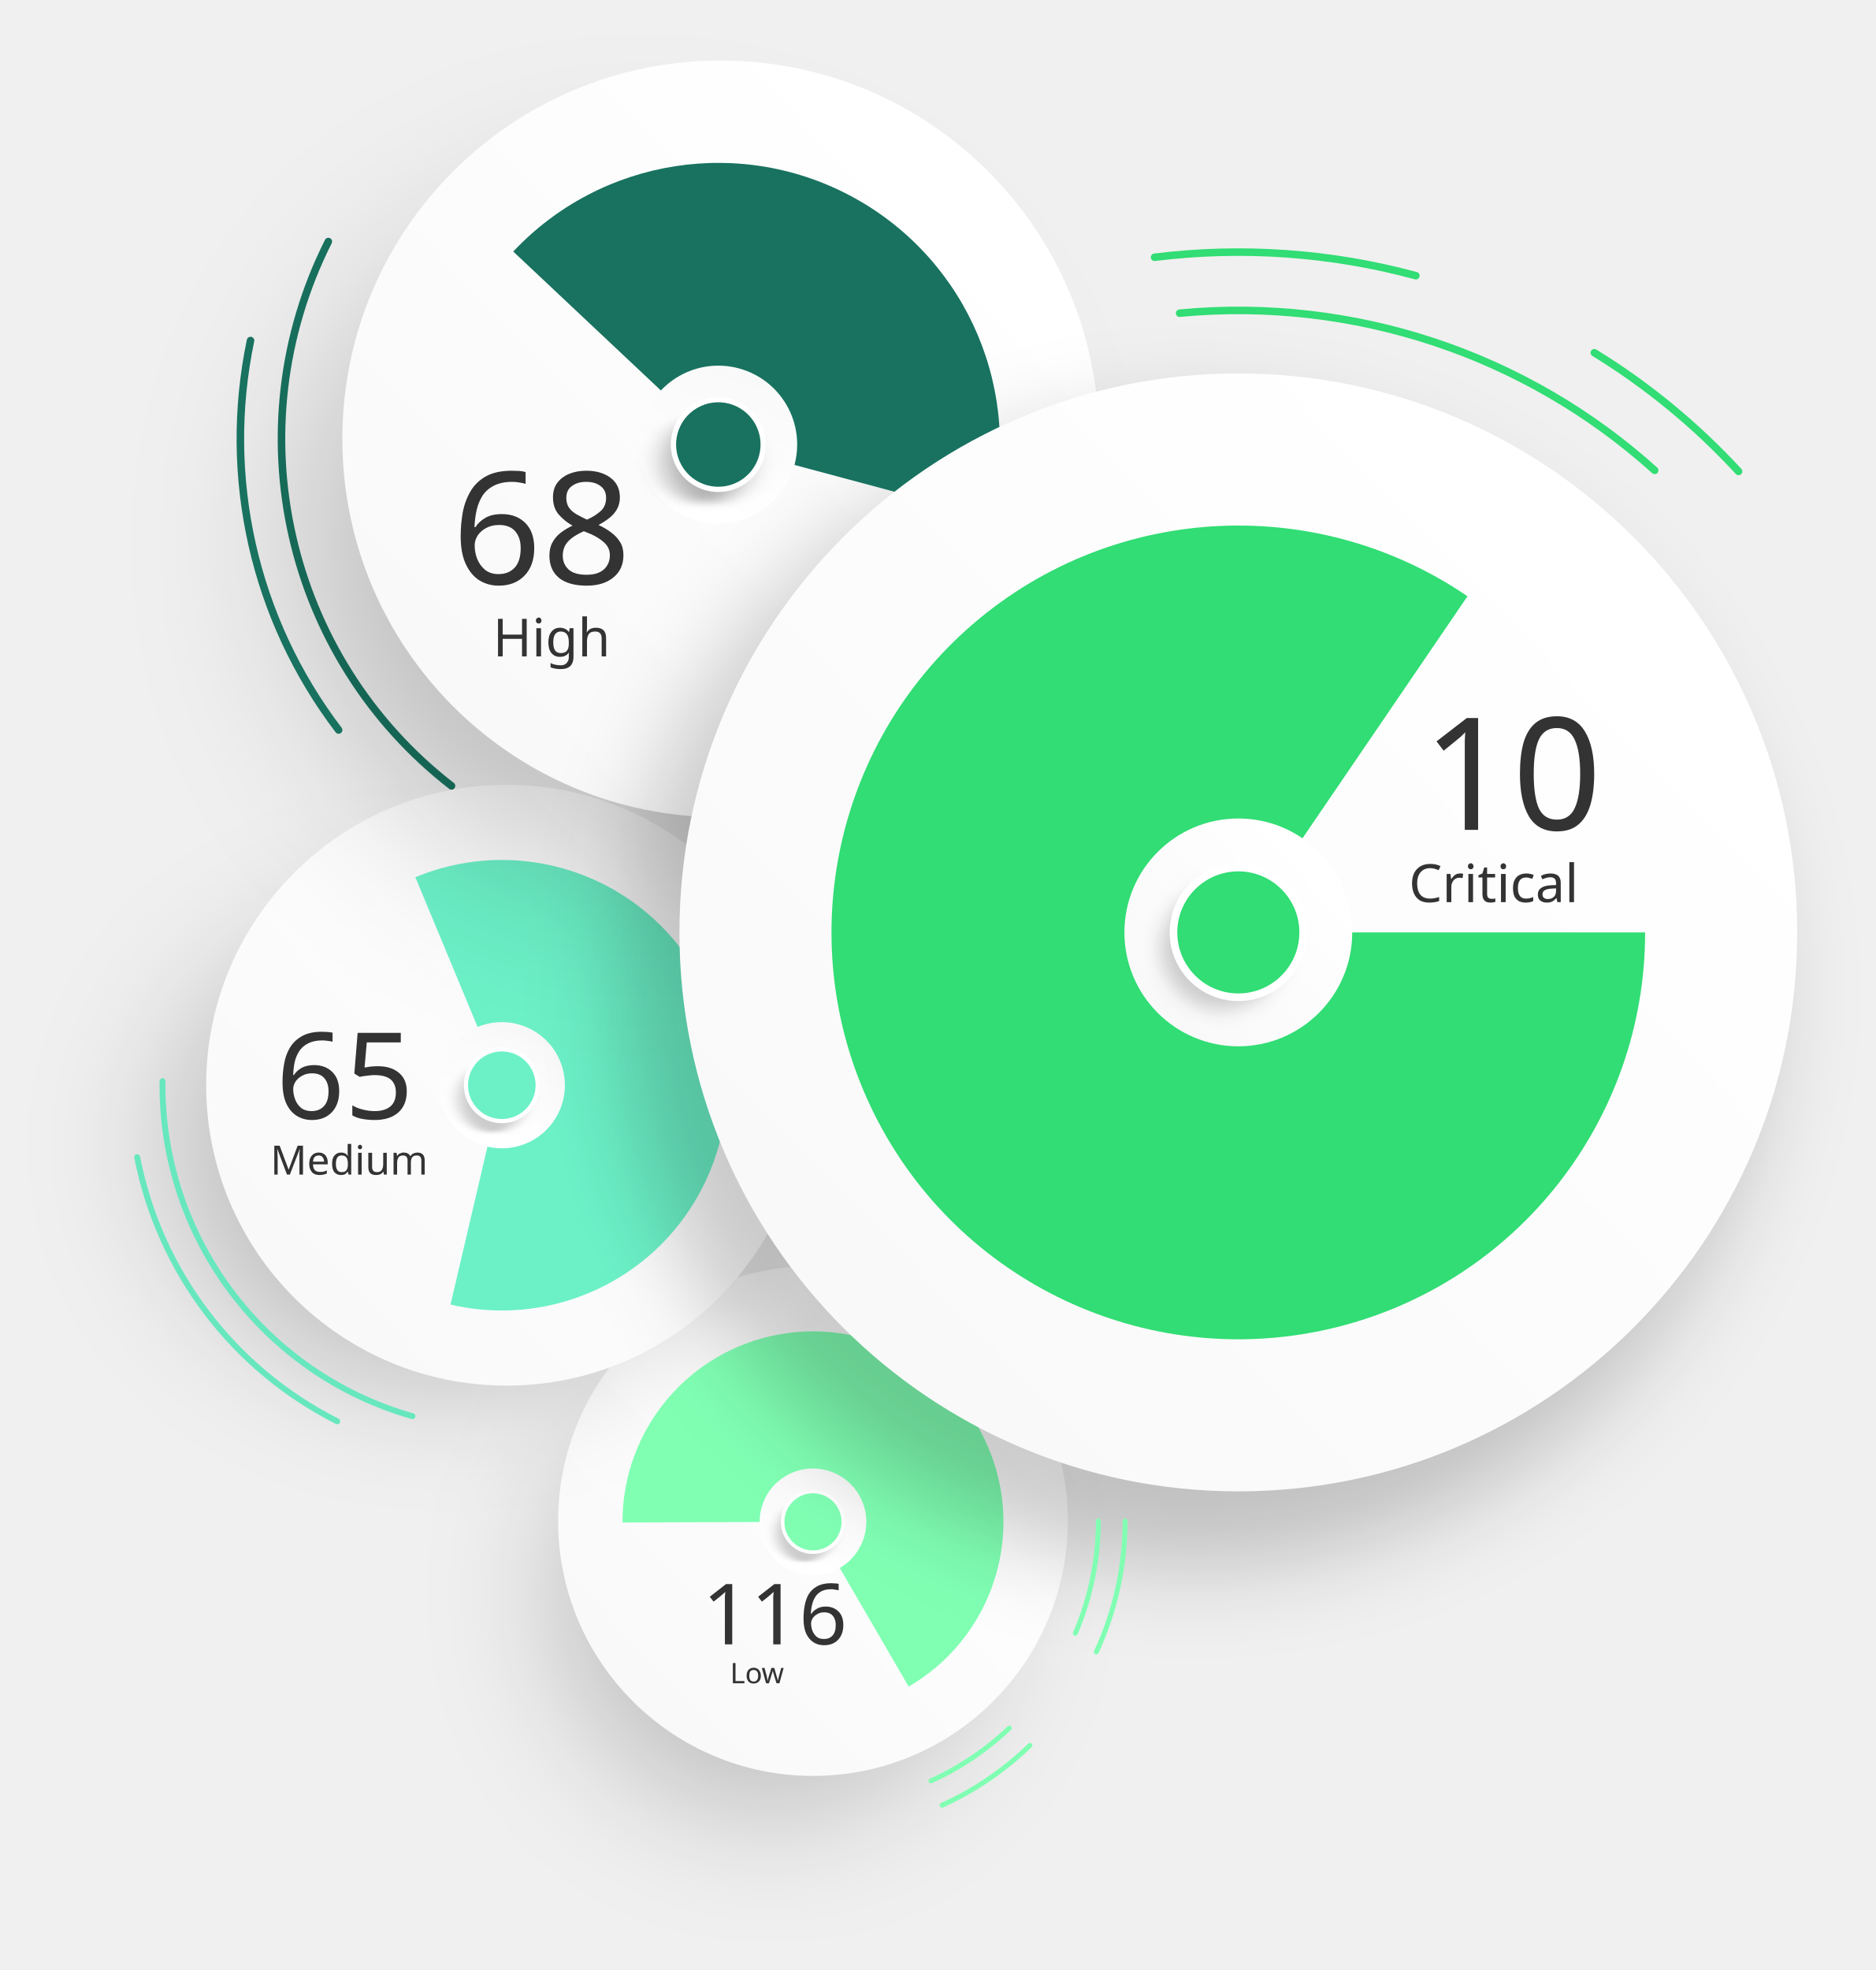
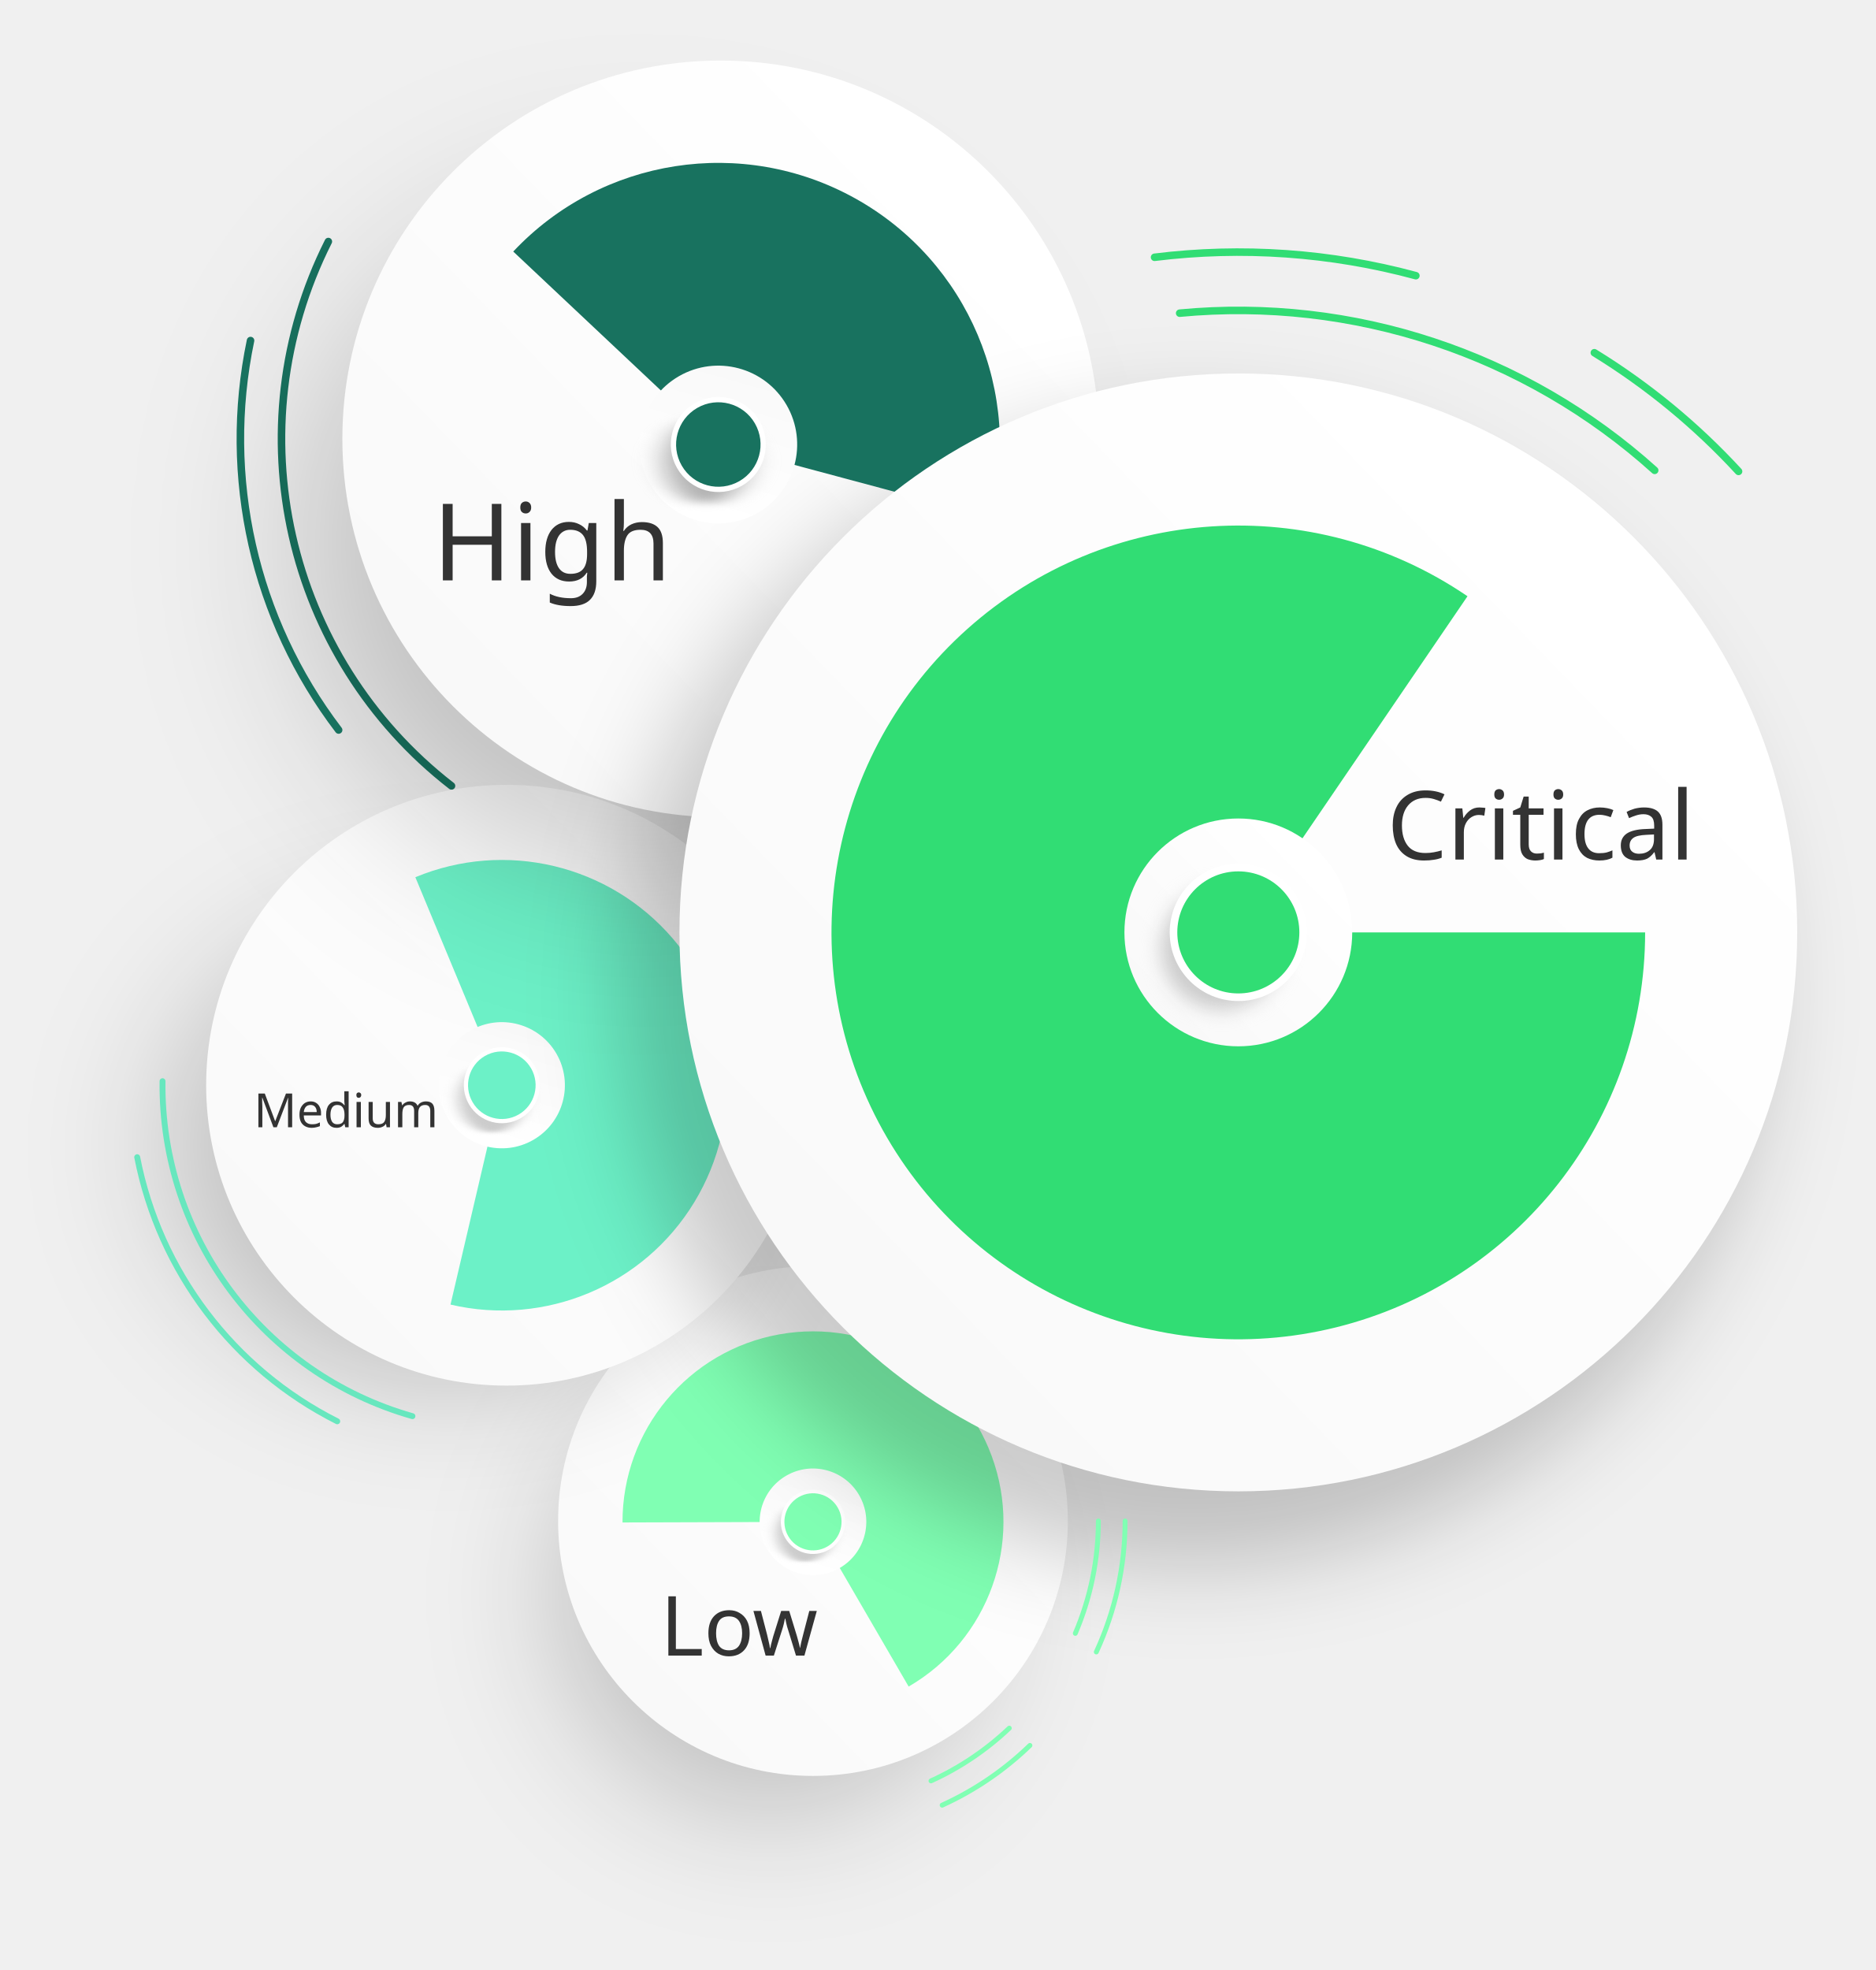
<svg xmlns="http://www.w3.org/2000/svg" xmlns:xlink="http://www.w3.org/1999/xlink" width="156.312mm" height="164.173mm" viewBox="0 0 156.312 164.173" version="1.1" id="svg8">
  <defs id="defs2">
    <linearGradient id="linearGradient4775">
      <stop id="stop4771" offset="0" style="stop-color:#f9f9f9;stop-opacity:1" />
      <stop id="stop4773" offset="1" style="stop-color:#ffffff;stop-opacity:1" />
    </linearGradient>
    <linearGradient id="linearGradient4747">
      <stop style="stop-color:#f9f9f9;stop-opacity:1" offset="0" id="stop4743" />
      <stop style="stop-color:#ffffff;stop-opacity:1" offset="1" id="stop4745" />
    </linearGradient>
    <filter style="color-interpolation-filters:sRGB" id="filter4621" x="-0.18" width="1.36" y="-0.18" height="1.36">
      <feGaussianBlur stdDeviation="0.601" id="feGaussianBlur4623" />
    </filter>
    <pattern y="0" x="0" height="6" width="6" patternUnits="userSpaceOnUse" id="EMFhbasepattern" />
-     <linearGradient xlink:href="#linearGradient4747" id="linearGradient4749" x1="26.727" y1="117.929" x2="78.31" y2="67.95" gradientUnits="userSpaceOnUse" gradientTransform="matrix(1.027972,0,0,1.027972,-232.476,-6.564724)" />
+     <linearGradient xlink:href="#linearGradient4747" id="linearGradient4749" x1="26.727" y1="117.929" x2="78.31" y2="67.95" gradientUnits="userSpaceOnUse" gradientTransform="matrix(1.218781,0,0,1.218781,69.68825,35.97832)" />
    <linearGradient xlink:href="#linearGradient4747" id="linearGradient4755" gradientUnits="userSpaceOnUse" x1="26.727" y1="117.929" x2="78.31" y2="67.95" gradientTransform="matrix(0.2095105,0,0,0.2095105,43.31113,73.36223)" />
-     <linearGradient xlink:href="#linearGradient4775" id="linearGradient4767" gradientUnits="userSpaceOnUse" x1="26.727" y1="117.929" x2="78.31" y2="67.95" gradientTransform="matrix(0.6958042,0,0,0.6958042,-250.6684,-10.42722)" />
+     <linearGradient xlink:href="#linearGradient4775" id="linearGradient4767" gradientUnits="userSpaceOnUse" x1="26.727" y1="117.929" x2="78.31" y2="67.95" gradientTransform="matrix(0.8249571,0,0,0.8249571,48.11906,31.39888)" />
    <linearGradient xlink:href="#linearGradient4747" id="linearGradient4769" gradientUnits="userSpaceOnUse" gradientTransform="matrix(0.1450192,0,0,0.1450192,27.02802,-60.61308)" x1="26.727" y1="117.929" x2="78.31" y2="67.95" />
-     <linearGradient xlink:href="#linearGradient4775" id="linearGradient4791" gradientUnits="userSpaceOnUse" gradientTransform="matrix(0.5524476,0,0,0.5524476,-257.8678,48.30903)" x1="26.727" y1="117.929" x2="78.31" y2="67.95" />
+     <linearGradient xlink:href="#linearGradient4775" id="linearGradient4791" gradientUnits="userSpaceOnUse" gradientTransform="matrix(0.654991,0,0,0.654991,39.58339,101.0375)" x1="26.727" y1="117.929" x2="78.31" y2="67.95" />
    <linearGradient xlink:href="#linearGradient4747" id="linearGradient4793" gradientUnits="userSpaceOnUse" gradientTransform="matrix(0.1160037,0,0,0.1160037,78.73145,-78.37098)" x1="26.727" y1="117.929" x2="78.31" y2="67.95" />
-     <linearGradient xlink:href="#linearGradient4775" id="linearGradient4805" gradientUnits="userSpaceOnUse" gradientTransform="matrix(0.4687935,0,0,0.4687935,-231.7397,86.70429)" x1="26.727" y1="117.929" x2="78.31" y2="67.95" />
+     <linearGradient xlink:href="#linearGradient4775" id="linearGradient4805" gradientUnits="userSpaceOnUse" gradientTransform="matrix(0.5558093,0,0,0.5558093,70.56127,146.5596)" x1="26.727" y1="117.929" x2="78.31" y2="67.95" />
    <linearGradient xlink:href="#linearGradient4747" id="linearGradient4807" gradientUnits="userSpaceOnUse" gradientTransform="matrix(0.09809227,0,0,0.09809227,72.43948,-120.71)" x1="26.727" y1="117.929" x2="78.31" y2="67.95" />
    <filter style="color-interpolation-filters:sRGB" id="filter4857" x="-0.288" width="1.576" y="-0.288" height="1.576">
      <feGaussianBlur stdDeviation="0.962" id="feGaussianBlur4859" />
    </filter>
    <filter style="color-interpolation-filters:sRGB" id="filter4951" x="-0.096" width="1.192" y="-0.096" height="1.192">
      <feGaussianBlur stdDeviation="3.058" id="feGaussianBlur4953" />
    </filter>
    <filter style="color-interpolation-filters:sRGB" id="filter5129" x="-0.3" width="1.6" y="-0.3" height="1.6">
      <feGaussianBlur stdDeviation="5.98" id="feGaussianBlur5131" />
    </filter>
    <filter style="color-interpolation-filters:sRGB" id="filter5135" x="-0.3" width="1.6" y="-0.3" height="1.6">
      <feGaussianBlur stdDeviation="5.279" id="feGaussianBlur5137" />
    </filter>
    <filter style="color-interpolation-filters:sRGB" id="filter5363" x="-0.365" width="1.729" y="-0.356" height="1.711">
      <feGaussianBlur stdDeviation="4.581" id="feGaussianBlur5365" />
    </filter>
  </defs>
  <g id="layer1" transform="translate(-33.25522,-71.38536)">
-     <g id="g5480" transform="matrix(1.185617,0,0,1.185617,345.3157,43.76156)">
-       <path d="m -231.465,78.54 a 30.87,30.87 0 0 1 -8.658,-38.264" id="circle5367" style="opacity:1;vector-effect:none;fill:none;fill-opacity:1;stroke:#18725f;stroke-width:0.529;stroke-linecap:round;stroke-linejoin:round;stroke-miterlimit:4;stroke-dasharray:none;stroke-dashoffset:0;stroke-opacity:1;paint-order:markers stroke fill" />
-       <ellipse ry="15.46" rx="15.082" cy="135.314" cx="-209.04" id="circle5139" style="opacity:0.2;vector-effect:none;fill:#000000;fill-opacity:1;stroke:none;stroke-width:0.042;stroke-linecap:round;stroke-linejoin:round;stroke-miterlimit:4;stroke-dasharray:0.042, 0.042;stroke-dashoffset:0;stroke-opacity:1;paint-order:markers stroke fill;filter:url(#filter5363)" />
-       <circle style="opacity:1;vector-effect:none;fill:url(#linearGradient4805);fill-opacity:1;stroke:none;stroke-width:0.05;stroke-linecap:round;stroke-linejoin:round;stroke-miterlimit:4;stroke-dasharray:0.05, 0.05;stroke-dashoffset:0;stroke-opacity:1;paint-order:markers stroke fill" id="circle4795" cx="-206.054" cy="130.211" r="17.917" />
-       <circle transform="matrix(0.931345,0,0,0.8091406,-19.76848,23.282)" style="opacity:0.2;vector-effect:none;fill:#000000;fill-opacity:1;stroke:none;stroke-width:0.059;stroke-linecap:round;stroke-linejoin:round;stroke-miterlimit:4;stroke-dasharray:0.059, 0.059;stroke-dashoffset:0;stroke-opacity:1;paint-order:markers stroke fill;filter:url(#filter5135)" id="circle5133" cx="-227.599" cy="99.58" r="21.114" />
-       <circle r="21.114" cy="99.58" cx="-227.599" id="circle4781" style="opacity:1;vector-effect:none;fill:url(#linearGradient4791);fill-opacity:1;stroke:none;stroke-width:0.059;stroke-linecap:round;stroke-linejoin:round;stroke-miterlimit:4;stroke-dasharray:0.059, 0.059;stroke-dashoffset:0;stroke-opacity:1;paint-order:markers stroke fill" />
-       <g transform="translate(-188.0431,-1.511905)" id="g4877">
-         <path transform="rotate(150)" id="path4783" style="opacity:1;vector-effect:none;fill:#6cf1c7;fill-opacity:1;stroke:none;stroke-width:0.044;stroke-linecap:round;stroke-linejoin:round;stroke-miterlimit:4;stroke-dasharray:0.044, 0.044;stroke-dashoffset:0;stroke-opacity:1;paint-order:markers stroke fill" d="m 83.041,-51.904 a 15.834,15.834 0 0 1 -13.515,-12.772 15.834,15.834 0 0 1 7.946,-16.812 15.834,15.834 0 0 1 18.448,2.334 l -10.833,11.549 z" />
-         <circle transform="rotate(150)" r="4.434" cy="-67.605" cx="85.087" id="circle4785" style="opacity:1;vector-effect:none;fill:url(#linearGradient4793);fill-opacity:1;stroke:none;stroke-width:0.012;stroke-linecap:round;stroke-linejoin:round;stroke-miterlimit:4;stroke-dasharray:0.012, 0.012;stroke-dashoffset:0;stroke-opacity:1;paint-order:markers stroke fill" />
-         <circle transform="matrix(-0.5130746,0.2962238,-0.2962238,-0.5130746,-15.90236,129.5263)" r="4.009" cy="60.99" cx="12.84" id="circle4787" style="opacity:1;vector-effect:none;fill:#cccccc;fill-opacity:1;stroke:none;stroke-width:0.688;stroke-linecap:round;stroke-linejoin:round;stroke-miterlimit:4;stroke-dasharray:0.688, 0.688;stroke-dashoffset:0;stroke-opacity:1;paint-order:markers stroke fill;filter:url(#filter4621)" />
-         <circle transform="rotate(150)" style="opacity:1;vector-effect:none;fill:#6cf1c7;fill-opacity:1;stroke:#ffffff;stroke-width:0.592;stroke-linecap:round;stroke-linejoin:round;stroke-miterlimit:4;stroke-dasharray:none;stroke-dashoffset:0;stroke-opacity:1;paint-order:markers stroke fill" id="circle4789" cx="85.087" cy="-67.605" r="2.375" />
-       </g>
-       <g transform="translate(-194.4688,-5.291667)" id="g4871">
-         <path d="m 89.431,-104.949 a 13.389,13.389 0 0 1 -16.158,5.938 13.389,13.389 0 0 1 -8.651,-14.883 13.389,13.389 0 0 1 13.156,-11.103 l 0.037,13.389 z" style="opacity:1;vector-effect:none;fill:#80ffb3;fill-opacity:1;stroke:none;stroke-width:0.037;stroke-linecap:round;stroke-linejoin:round;stroke-miterlimit:4;stroke-dasharray:0.037, 0.037;stroke-dashoffset:0;stroke-opacity:1;paint-order:markers stroke fill" id="path4797" transform="rotate(150)" />
-         <circle style="opacity:1;vector-effect:none;fill:url(#linearGradient4807);fill-opacity:1;stroke:none;stroke-width:0.01;stroke-linecap:round;stroke-linejoin:round;stroke-miterlimit:4;stroke-dasharray:0.01, 0.01;stroke-dashoffset:0;stroke-opacity:1;paint-order:markers stroke fill" id="circle4799" cx="77.814" cy="-111.606" r="3.749" transform="rotate(150)" />
-         <circle style="opacity:1;vector-effect:none;fill:#cccccc;fill-opacity:1;stroke:none;stroke-width:0.688;stroke-linecap:round;stroke-linejoin:round;stroke-miterlimit:4;stroke-dasharray:0.688, 0.688;stroke-dashoffset:0;stroke-opacity:1;paint-order:markers stroke fill;filter:url(#filter4621)" id="circle4801" cx="12.84" cy="60.99" r="4.009" transform="matrix(-0.4338538,0.2504856,-0.2504856,-0.4338538,8.694155,159.6054)" />
-         <circle r="2.008" cy="-111.606" cx="77.814" id="circle4803" style="opacity:1;vector-effect:none;fill:#80ffb3;fill-opacity:1;stroke:#ffffff;stroke-width:0.501;stroke-linecap:round;stroke-linejoin:round;stroke-miterlimit:4;stroke-dasharray:none;stroke-dashoffset:0;stroke-opacity:1;paint-order:markers stroke fill" transform="rotate(150)" />
-       </g>
-       <circle r="23.921" cy="61.572" cx="-218.104" id="circle4957" style="opacity:0.2;vector-effect:none;fill:#000000;fill-opacity:1;stroke:none;stroke-width:0.066;stroke-linecap:round;stroke-linejoin:round;stroke-miterlimit:4;stroke-dasharray:0.066, 0.066;stroke-dashoffset:0;stroke-opacity:1;paint-order:markers stroke fill;filter:url(#filter5129)" />
-       <circle style="opacity:1;vector-effect:none;fill:url(#linearGradient4767);fill-opacity:1;stroke:none;stroke-width:0.074;stroke-linecap:round;stroke-linejoin:round;stroke-miterlimit:4;stroke-dasharray:0.074, 0.074;stroke-dashoffset:0;stroke-opacity:1;paint-order:markers stroke fill" id="circle4757" cx="-212.545" cy="54.148" r="26.593" />
-       <circle transform="matrix(1.0528,0,0,1.0528,7.797127,-2.128557)" style="opacity:0.2;vector-effect:none;fill:#000000;fill-opacity:1;stroke:none;stroke-width:0.106;stroke-linecap:round;stroke-linejoin:round;stroke-miterlimit:4;stroke-dasharray:0.106, 0.106;stroke-dashoffset:0;stroke-opacity:1;paint-order:markers stroke fill;filter:url(#filter4951)" id="circle4885" cx="-177.741" cy="90.425" r="38.22" />
-       <g transform="translate(-205.997,-3.779762)" id="g4865">
-         <path d="M 40.677,-28.199 A 19.795,19.795 0 0 1 17.983,-36.997 19.795,19.795 0 0 1 20.977,-61.152 l 13.997,13.997 z" style="opacity:1;vector-effect:none;fill:#18725f;fill-opacity:1;stroke:none;stroke-width:0.055;stroke-linecap:round;stroke-linejoin:round;stroke-miterlimit:4;stroke-dasharray:0.055, 0.055;stroke-dashoffset:0;stroke-opacity:1;paint-order:markers stroke fill" id="path4759" transform="rotate(150)" />
-         <circle style="opacity:1;vector-effect:none;fill:url(#linearGradient4769);fill-opacity:1;stroke:none;stroke-width:0.015;stroke-linecap:round;stroke-linejoin:round;stroke-miterlimit:4;stroke-dasharray:0.015, 0.015;stroke-dashoffset:0;stroke-opacity:1;paint-order:markers stroke fill" id="circle4761" cx="34.974" cy="-47.154" r="5.543" transform="rotate(150)" />
-         <circle style="opacity:1;vector-effect:none;fill:#b3b3b3;fill-opacity:1;stroke:none;stroke-width:0.688;stroke-linecap:round;stroke-linejoin:round;stroke-miterlimit:4;stroke-dasharray:0.688, 0.688;stroke-dashoffset:0;stroke-opacity:1;paint-order:markers stroke fill;filter:url(#filter4857)" id="circle4763" cx="12.84" cy="60.99" r="4.009" transform="matrix(-0.6414078,0.370317,-0.370317,-0.6414078,23.27071,93.87093)" />
-         <circle r="2.969" cy="-47.154" cx="34.974" id="circle4765" style="opacity:1;vector-effect:none;fill:#18725f;fill-opacity:1;stroke:#ffffff;stroke-width:0.741;stroke-linecap:round;stroke-linejoin:round;stroke-miterlimit:4;stroke-dasharray:none;stroke-dashoffset:0;stroke-opacity:1;paint-order:markers stroke fill" transform="rotate(150)" />
-       </g>
-       <circle r="39.289" cy="88.837" cx="-176.153" id="path4529" style="opacity:1;vector-effect:none;fill:url(#linearGradient4749);fill-opacity:1;stroke:none;stroke-width:0.109;stroke-linecap:round;stroke-linejoin:round;stroke-miterlimit:4;stroke-dasharray:0.109, 0.109;stroke-dashoffset:0;stroke-opacity:1;paint-order:markers stroke fill" />
-       <g transform="translate(-230.9435,-3.96875)" id="g4883">
-         <path id="circle4533" style="opacity:1;vector-effect:none;fill:#31dd74;fill-opacity:1;stroke:none;stroke-width:0.079;stroke-linecap:round;stroke-linejoin:round;stroke-miterlimit:4;stroke-dasharray:0.079, 0.079;stroke-dashoffset:0;stroke-opacity:1;paint-order:markers stroke fill" d="M 83.388,92.806 A 28.598,28.598 0 0 1 61.674,120.563 28.598,28.598 0 0 1 29.506,106.169 28.598,28.598 0 0 1 35.735,71.482 28.598,28.598 0 0 1 70.9,69.178 L 54.79,92.806 Z" />
-         <circle r="8.007" cy="92.806" cx="54.79" id="circle4753" style="opacity:1;vector-effect:none;fill:url(#linearGradient4755);fill-opacity:1;stroke:none;stroke-width:0.022;stroke-linecap:round;stroke-linejoin:round;stroke-miterlimit:4;stroke-dasharray:0.022, 0.022;stroke-dashoffset:0;stroke-opacity:1;paint-order:markers stroke fill" />
-         <circle r="4.009" cy="93.864" cx="53.732" id="circle4539" style="opacity:1;vector-effect:none;fill:#cccccc;fill-opacity:1;stroke:none;stroke-width:0.688;stroke-linecap:round;stroke-linejoin:round;stroke-miterlimit:4;stroke-dasharray:0.688, 0.688;stroke-dashoffset:0;stroke-opacity:1;paint-order:markers stroke fill;filter:url(#filter4621)" transform="matrix(1.07,0,0,1.07,-3.835318,-6.496425)" />
-         <circle style="opacity:1;vector-effect:none;fill:#31dd74;fill-opacity:1;stroke:#ffffff;stroke-width:1.07;stroke-linecap:round;stroke-linejoin:round;stroke-miterlimit:4;stroke-dasharray:none;stroke-dashoffset:0;stroke-opacity:1;paint-order:markers stroke fill" id="circle4537" cx="54.79" cy="92.806" r="4.29" />
-       </g>
-       <path d="m -239.4,74.611 a 33.763,33.763 0 0 1 -6.193,-27.375" style="opacity:1;vector-effect:none;fill:none;fill-opacity:1;stroke:#18725f;stroke-width:0.529;stroke-linecap:round;stroke-linejoin:round;stroke-miterlimit:4;stroke-dasharray:none;stroke-dashoffset:0;stroke-opacity:1;paint-order:markers stroke fill" id="path5371" />
-       <path d="m -180.277,45.312 a 43.72,43.72 0 0 1 33.393,11.048" style="opacity:1;vector-effect:none;fill:none;fill-opacity:1;stroke:#31dd74;stroke-width:0.529;stroke-linecap:round;stroke-linejoin:round;stroke-miterlimit:4;stroke-dasharray:none;stroke-dashoffset:0;stroke-opacity:1;paint-order:markers stroke fill" id="path5373" />
-       <path d="m -151.126,48.092 a 47.818,47.818 0 0 1 10.139,8.343" id="path5375" style="opacity:1;vector-effect:none;fill:none;fill-opacity:1;stroke:#31dd74;stroke-width:0.529;stroke-linecap:round;stroke-linejoin:round;stroke-miterlimit:4;stroke-dasharray:none;stroke-dashoffset:0;stroke-opacity:1;paint-order:markers stroke fill" />
-       <path style="opacity:1;vector-effect:none;fill:none;fill-opacity:1;stroke:#31dd74;stroke-width:0.529;stroke-linecap:round;stroke-linejoin:round;stroke-miterlimit:4;stroke-dasharray:none;stroke-dashoffset:0;stroke-opacity:1;paint-order:markers stroke fill" id="path5377" d="m -182.042,41.383 a 47.818,47.818 0 0 1 18.37,1.294" />
-       <path d="M -234.211,122.841 A 24.183,24.183 0 0 1 -251.78,99.295" style="opacity:1;vector-effect:none;fill:none;fill-opacity:1;stroke:#67e7be;stroke-width:0.415;stroke-linecap:round;stroke-linejoin:round;stroke-miterlimit:4;stroke-dasharray:none;stroke-dashoffset:0;stroke-opacity:1;paint-order:markers stroke fill" id="path5379" />
-       <path d="m -239.497,123.202 a 26.45,26.45 0 0 1 -14.064,-18.565" id="path5381" style="opacity:1;vector-effect:none;fill:none;fill-opacity:1;stroke:#67e7be;stroke-width:0.415;stroke-linecap:round;stroke-linejoin:round;stroke-miterlimit:4;stroke-dasharray:none;stroke-dashoffset:0;stroke-opacity:1;paint-order:markers stroke fill" />
-       <path d="m -185.993,130.211 a 20.061,20.061 0 0 1 -1.619,7.896" id="path5383" style="opacity:1;vector-effect:none;fill:none;fill-opacity:1;stroke:#80ffb3;stroke-width:0.344;stroke-linecap:round;stroke-linejoin:round;stroke-miterlimit:4;stroke-dasharray:none;stroke-dashoffset:0;stroke-opacity:1;paint-order:markers stroke fill" />
-       <path d="m -184.113,130.211 a 21.941,21.941 0 0 1 -2.024,9.204" style="opacity:1;vector-effect:none;fill:none;fill-opacity:1;stroke:#80ffb3;stroke-width:0.344;stroke-linecap:round;stroke-linejoin:round;stroke-miterlimit:4;stroke-dasharray:none;stroke-dashoffset:0;stroke-opacity:1;paint-order:markers stroke fill" id="path5385" />
-       <path style="opacity:1;vector-effect:none;fill:none;fill-opacity:1;stroke:#80ffb3;stroke-width:0.344;stroke-linecap:round;stroke-linejoin:round;stroke-miterlimit:4;stroke-dasharray:none;stroke-dashoffset:0;stroke-opacity:1;paint-order:markers stroke fill" id="path5387" d="m -192.253,144.77 a 20.061,20.061 0 0 1 -5.505,3.706" />
-       <path id="path5389" style="opacity:1;vector-effect:none;fill:none;fill-opacity:1;stroke:#80ffb3;stroke-width:0.344;stroke-linecap:round;stroke-linejoin:round;stroke-miterlimit:4;stroke-dasharray:none;stroke-dashoffset:0;stroke-opacity:1;paint-order:markers stroke fill" d="m -190.803,145.985 a 21.941,21.941 0 0 1 -6.17,4.2" />
-       <text id="text5395" y="81.629" x="-163.204" style="font-style:normal;font-variant:normal;font-weight:500;font-stretch:normal;font-size:11.014px;line-height:8.604px;font-family:Poppins;-inkscape-font-specification:'Poppins, Medium';font-variant-ligatures:normal;font-variant-caps:normal;font-variant-numeric:normal;font-feature-settings:normal;text-align:start;letter-spacing:0px;word-spacing:0px;writing-mode:lr-tb;text-anchor:start;fill:#333333;fill-opacity:1;stroke:none;stroke-width:0.344" xml:space="preserve">
-         <tspan style="font-style:normal;font-variant:normal;font-weight:500;font-stretch:normal;font-size:11.014px;font-family:Poppins;-inkscape-font-specification:'Poppins, Medium';font-variant-ligatures:normal;font-variant-caps:normal;font-variant-numeric:normal;font-feature-settings:normal;text-align:start;writing-mode:lr-tb;text-anchor:start;fill:#333333;stroke-width:0.344" y="81.629" x="-163.204" id="tspan5393">10</tspan>
-       </text>
-       <text xml:space="preserve" style="font-style:normal;font-variant:normal;font-weight:500;font-stretch:normal;font-size:3.7px;line-height:2.891px;font-family:Poppins;-inkscape-font-specification:'Poppins, Medium';font-variant-ligatures:normal;font-variant-caps:normal;font-variant-numeric:normal;font-feature-settings:normal;text-align:start;letter-spacing:0px;word-spacing:0px;writing-mode:lr-tb;text-anchor:start;fill:#333333;fill-opacity:1;stroke:none;stroke-width:0.116" x="-164.16" y="86.713" id="text5399">
-         <tspan id="tspan5397" x="-164.16" y="86.713" style="font-style:normal;font-variant:normal;font-weight:500;font-stretch:normal;font-size:3.7px;font-family:Poppins;-inkscape-font-specification:'Poppins, Medium';font-variant-ligatures:normal;font-variant-caps:normal;font-variant-numeric:normal;font-feature-settings:normal;text-align:start;writing-mode:lr-tb;text-anchor:start;fill:#333333;stroke-width:0.116">Critical</tspan>
-       </text>
-       <text xml:space="preserve" style="font-style:normal;font-variant:normal;font-weight:500;font-stretch:normal;font-size:11.014px;line-height:8.604px;font-family:Poppins;-inkscape-font-specification:'Poppins, Medium';font-variant-ligatures:normal;font-variant-caps:normal;font-variant-numeric:normal;font-feature-settings:normal;text-align:start;letter-spacing:0px;word-spacing:0px;writing-mode:lr-tb;text-anchor:start;fill:#333333;fill-opacity:1;stroke:none;stroke-width:0.344" x="-231.429" y="64.356" id="text5403">
-         <tspan id="tspan5401" x="-231.429" y="64.356" style="font-style:normal;font-variant:normal;font-weight:500;font-stretch:normal;font-size:11.014px;font-family:Poppins;-inkscape-font-specification:'Poppins, Medium';font-variant-ligatures:normal;font-variant-caps:normal;font-variant-numeric:normal;font-feature-settings:normal;text-align:start;writing-mode:lr-tb;text-anchor:start;fill:#333333;stroke-width:0.344">68</tspan>
-       </text>
-       <text id="text5407" y="69.439" x="-228.555" style="font-style:normal;font-variant:normal;font-weight:500;font-stretch:normal;font-size:3.7px;line-height:2.891px;font-family:Poppins;-inkscape-font-specification:'Poppins, Medium';font-variant-ligatures:normal;font-variant-caps:normal;font-variant-numeric:normal;font-feature-settings:normal;text-align:start;letter-spacing:0px;word-spacing:0px;writing-mode:lr-tb;text-anchor:start;fill:#333333;fill-opacity:1;stroke:none;stroke-width:0.116" xml:space="preserve">
-         <tspan style="font-style:normal;font-variant:normal;font-weight:500;font-stretch:normal;font-size:3.7px;font-family:Poppins;-inkscape-font-specification:'Poppins, Medium';font-variant-ligatures:normal;font-variant-caps:normal;font-variant-numeric:normal;font-feature-settings:normal;text-align:start;writing-mode:lr-tb;text-anchor:start;fill:#333333;stroke-width:0.116" y="69.439" x="-228.555" id="tspan5405">High</tspan>
-       </text>
-       <text id="text5411" y="101.949" x="-243.812" style="font-style:normal;font-variant:normal;font-weight:500;font-stretch:normal;font-size:8.472px;line-height:6.619px;font-family:Poppins;-inkscape-font-specification:'Poppins, Medium';font-variant-ligatures:normal;font-variant-caps:normal;font-variant-numeric:normal;font-feature-settings:normal;text-align:start;letter-spacing:0px;word-spacing:0px;writing-mode:lr-tb;text-anchor:start;fill:#333333;fill-opacity:1;stroke:none;stroke-width:0.265" xml:space="preserve">
-         <tspan style="font-style:normal;font-variant:normal;font-weight:500;font-stretch:normal;font-size:8.472px;font-family:Poppins;-inkscape-font-specification:'Poppins, Medium';font-variant-ligatures:normal;font-variant-caps:normal;font-variant-numeric:normal;font-feature-settings:normal;text-align:start;writing-mode:lr-tb;text-anchor:start;fill:#333333;stroke-width:0.265" y="101.949" x="-243.812" id="tspan5409">65</tspan>
-       </text>
-       <text xml:space="preserve" style="font-style:normal;font-variant:normal;font-weight:500;font-stretch:normal;font-size:2.846px;line-height:2.223px;font-family:Poppins;-inkscape-font-specification:'Poppins, Medium';font-variant-ligatures:normal;font-variant-caps:normal;font-variant-numeric:normal;font-feature-settings:normal;text-align:start;letter-spacing:0px;word-spacing:0px;writing-mode:lr-tb;text-anchor:start;fill:#333333;fill-opacity:1;stroke:none;stroke-width:0.089" x="-244.203" y="105.859" id="text5415">
-         <tspan id="tspan5413" x="-244.203" y="105.859" style="font-style:normal;font-variant:normal;font-weight:500;font-stretch:normal;font-size:2.846px;font-family:Poppins;-inkscape-font-specification:'Poppins, Medium';font-variant-ligatures:normal;font-variant-caps:normal;font-variant-numeric:normal;font-feature-settings:normal;text-align:start;writing-mode:lr-tb;text-anchor:start;fill:#333333;stroke-width:0.089">Medium</tspan>
-       </text>
-       <text xml:space="preserve" style="font-style:normal;font-variant:normal;font-weight:500;font-stretch:normal;font-size:5.94px;line-height:4.641px;font-family:Poppins;-inkscape-font-specification:'Poppins, Medium';font-variant-ligatures:normal;font-variant-caps:normal;font-variant-numeric:normal;font-feature-settings:normal;text-align:start;letter-spacing:0px;word-spacing:0px;writing-mode:lr-tb;text-anchor:start;fill:#333333;fill-opacity:1;stroke:none;stroke-width:0.186" x="-213.841" y="138.876" id="text5419">
-         <tspan id="tspan5417" x="-213.841" y="138.876" style="font-style:normal;font-variant:normal;font-weight:500;font-stretch:normal;font-size:5.94px;font-family:Poppins;-inkscape-font-specification:'Poppins, Medium';font-variant-ligatures:normal;font-variant-caps:normal;font-variant-numeric:normal;font-feature-settings:normal;text-align:start;writing-mode:lr-tb;text-anchor:start;fill:#333333;stroke-width:0.186">116</tspan>
-       </text>
-       <text id="text5423" y="141.617" x="-211.875" style="font-style:normal;font-variant:normal;font-weight:500;font-stretch:normal;font-size:1.995px;line-height:1.559px;font-family:Poppins;-inkscape-font-specification:'Poppins, Medium';font-variant-ligatures:normal;font-variant-caps:normal;font-variant-numeric:normal;font-feature-settings:normal;text-align:start;letter-spacing:0px;word-spacing:0px;writing-mode:lr-tb;text-anchor:start;fill:#333333;fill-opacity:1;stroke:none;stroke-width:0.062" xml:space="preserve">
-         <tspan style="font-style:normal;font-variant:normal;font-weight:500;font-stretch:normal;font-size:1.995px;font-family:Poppins;-inkscape-font-specification:'Poppins, Medium';font-variant-ligatures:normal;font-variant-caps:normal;font-variant-numeric:normal;font-feature-settings:normal;text-align:start;writing-mode:lr-tb;text-anchor:start;fill:#333333;stroke-width:0.062" y="141.617" x="-211.875" id="tspan5421">Low</tspan>
-       </text>
+     <path style="opacity:1;vector-effect:none;fill:none;fill-opacity:1;stroke:#18725f;stroke-width:0.627;stroke-linecap:round;stroke-linejoin:round;stroke-miterlimit:4;stroke-dasharray:none;stroke-dashoffset:0;stroke-opacity:1;paint-order:markers stroke fill" id="circle5367" d="M 70.887,136.88 A 36.6,36.6 0 0 1 60.622,91.514" />
+     <ellipse style="opacity:0.2;vector-effect:none;fill:#000000;fill-opacity:1;stroke:none;stroke-width:0.042;stroke-linecap:round;stroke-linejoin:round;stroke-miterlimit:4;stroke-dasharray:0.042, 0.042;stroke-dashoffset:0;stroke-opacity:1;paint-order:markers stroke fill;filter:url(#filter5363)" id="circle5139" cx="-209.04" cy="135.314" rx="15.082" ry="15.46" transform="matrix(1.185617,0,0,1.185617,345.3157,43.76156)" />
+     <circle r="21.243" cy="198.142" cx="101.014" id="circle4795" style="opacity:1;vector-effect:none;fill:url(#linearGradient4805);fill-opacity:1;stroke:none;stroke-width:0.059;stroke-linecap:round;stroke-linejoin:round;stroke-miterlimit:4;stroke-dasharray:0.059, 0.059;stroke-dashoffset:0;stroke-opacity:1;paint-order:markers stroke fill" />
+     <circle r="21.114" cy="99.58" cx="-227.599" id="circle5133" style="opacity:0.2;vector-effect:none;fill:#000000;fill-opacity:1;stroke:none;stroke-width:0.059;stroke-linecap:round;stroke-linejoin:round;stroke-miterlimit:4;stroke-dasharray:0.059, 0.059;stroke-dashoffset:0;stroke-opacity:1;paint-order:markers stroke fill;filter:url(#filter5135)" transform="matrix(1.104218,0,0,0.9593305,321.8779,71.36509)" />
+     <circle style="opacity:1;vector-effect:none;fill:url(#linearGradient4791);fill-opacity:1;stroke:none;stroke-width:0.069;stroke-linecap:round;stroke-linejoin:round;stroke-miterlimit:4;stroke-dasharray:0.069, 0.069;stroke-dashoffset:0;stroke-opacity:1;paint-order:markers stroke fill" id="circle4781" cx="75.47" cy="161.825" r="25.033" />
+     <g id="g4877" transform="matrix(1.185617,0,0,1.185617,122.3686,41.96902)">
+       <path d="m 83.041,-51.904 a 15.834,15.834 0 0 1 -13.515,-12.772 15.834,15.834 0 0 1 7.946,-16.812 15.834,15.834 0 0 1 18.448,2.334 l -10.833,11.549 z" style="opacity:1;vector-effect:none;fill:#6cf1c7;fill-opacity:1;stroke:none;stroke-width:0.044;stroke-linecap:round;stroke-linejoin:round;stroke-miterlimit:4;stroke-dasharray:0.044, 0.044;stroke-dashoffset:0;stroke-opacity:1;paint-order:markers stroke fill" id="path4783" transform="rotate(150)" />
+       <circle style="opacity:1;vector-effect:none;fill:url(#linearGradient4793);fill-opacity:1;stroke:none;stroke-width:0.012;stroke-linecap:round;stroke-linejoin:round;stroke-miterlimit:4;stroke-dasharray:0.012, 0.012;stroke-dashoffset:0;stroke-opacity:1;paint-order:markers stroke fill" id="circle4785" cx="85.087" cy="-67.605" r="4.434" transform="rotate(150)" />
+       <circle style="opacity:1;vector-effect:none;fill:#cccccc;fill-opacity:1;stroke:none;stroke-width:0.688;stroke-linecap:round;stroke-linejoin:round;stroke-miterlimit:4;stroke-dasharray:0.688, 0.688;stroke-dashoffset:0;stroke-opacity:1;paint-order:markers stroke fill;filter:url(#filter4621)" id="circle4787" cx="12.84" cy="60.99" r="4.009" transform="matrix(-0.5130746,0.2962238,-0.2962238,-0.5130746,-15.90236,129.5263)" />
+       <circle r="2.375" cy="-67.605" cx="85.087" id="circle4789" style="opacity:1;vector-effect:none;fill:#6cf1c7;fill-opacity:1;stroke:#ffffff;stroke-width:0.592;stroke-linecap:round;stroke-linejoin:round;stroke-miterlimit:4;stroke-dasharray:none;stroke-dashoffset:0;stroke-opacity:1;paint-order:markers stroke fill" transform="rotate(150)" />
    </g>
+     <g id="g4871" transform="matrix(1.185617,0,0,1.185617,114.7503,37.48767)">
+       <path transform="rotate(150)" id="path4797" style="opacity:1;vector-effect:none;fill:#80ffb3;fill-opacity:1;stroke:none;stroke-width:0.037;stroke-linecap:round;stroke-linejoin:round;stroke-miterlimit:4;stroke-dasharray:0.037, 0.037;stroke-dashoffset:0;stroke-opacity:1;paint-order:markers stroke fill" d="m 89.431,-104.949 a 13.389,13.389 0 0 1 -16.158,5.938 13.389,13.389 0 0 1 -8.651,-14.883 13.389,13.389 0 0 1 13.156,-11.103 l 0.037,13.389 z" />
+       <circle transform="rotate(150)" r="3.749" cy="-111.606" cx="77.814" id="circle4799" style="opacity:1;vector-effect:none;fill:url(#linearGradient4807);fill-opacity:1;stroke:none;stroke-width:0.01;stroke-linecap:round;stroke-linejoin:round;stroke-miterlimit:4;stroke-dasharray:0.01, 0.01;stroke-dashoffset:0;stroke-opacity:1;paint-order:markers stroke fill" />
+       <circle transform="matrix(-0.4338538,0.2504856,-0.2504856,-0.4338538,8.694155,159.6054)" r="4.009" cy="60.99" cx="12.84" id="circle4801" style="opacity:1;vector-effect:none;fill:#cccccc;fill-opacity:1;stroke:none;stroke-width:0.688;stroke-linecap:round;stroke-linejoin:round;stroke-miterlimit:4;stroke-dasharray:0.688, 0.688;stroke-dashoffset:0;stroke-opacity:1;paint-order:markers stroke fill;filter:url(#filter4621)" />
+       <circle transform="rotate(150)" style="opacity:1;vector-effect:none;fill:#80ffb3;fill-opacity:1;stroke:#ffffff;stroke-width:0.501;stroke-linecap:round;stroke-linejoin:round;stroke-miterlimit:4;stroke-dasharray:none;stroke-dashoffset:0;stroke-opacity:1;paint-order:markers stroke fill" id="circle4803" cx="77.814" cy="-111.606" r="2.008" />
+     </g>
+     <circle style="opacity:0.2;vector-effect:none;fill:#000000;fill-opacity:1;stroke:none;stroke-width:0.066;stroke-linecap:round;stroke-linejoin:round;stroke-miterlimit:4;stroke-dasharray:0.066, 0.066;stroke-dashoffset:0;stroke-opacity:1;paint-order:markers stroke fill;filter:url(#filter5129)" id="circle4957" cx="-218.104" cy="61.572" r="23.921" transform="matrix(1.185617,0,0,1.185617,345.3157,43.76156)" />
+     <circle r="31.529" cy="107.96" cx="93.319" id="circle4757" style="opacity:1;vector-effect:none;fill:url(#linearGradient4767);fill-opacity:1;stroke:none;stroke-width:0.087;stroke-linecap:round;stroke-linejoin:round;stroke-miterlimit:4;stroke-dasharray:0.087, 0.087;stroke-dashoffset:0;stroke-opacity:1;paint-order:markers stroke fill" />
+     <circle r="38.22" cy="90.425" cx="-177.741" id="circle4885" style="opacity:0.2;vector-effect:none;fill:#000000;fill-opacity:1;stroke:none;stroke-width:0.106;stroke-linecap:round;stroke-linejoin:round;stroke-miterlimit:4;stroke-dasharray:0.106, 0.106;stroke-dashoffset:0;stroke-opacity:1;paint-order:markers stroke fill;filter:url(#filter4951)" transform="matrix(1.248217,0,0,1.248217,354.5601,41.23791)" />
+     <g id="g4865" transform="matrix(1.185617,0,0,1.185617,101.0822,39.28021)">
+       <path transform="rotate(150)" id="path4759" style="opacity:1;vector-effect:none;fill:#18725f;fill-opacity:1;stroke:none;stroke-width:0.055;stroke-linecap:round;stroke-linejoin:round;stroke-miterlimit:4;stroke-dasharray:0.055, 0.055;stroke-dashoffset:0;stroke-opacity:1;paint-order:markers stroke fill" d="M 40.677,-28.199 A 19.795,19.795 0 0 1 17.983,-36.997 19.795,19.795 0 0 1 20.977,-61.152 l 13.997,13.997 z" />
+       <circle transform="rotate(150)" r="5.543" cy="-47.154" cx="34.974" id="circle4761" style="opacity:1;vector-effect:none;fill:url(#linearGradient4769);fill-opacity:1;stroke:none;stroke-width:0.015;stroke-linecap:round;stroke-linejoin:round;stroke-miterlimit:4;stroke-dasharray:0.015, 0.015;stroke-dashoffset:0;stroke-opacity:1;paint-order:markers stroke fill" />
+       <circle transform="matrix(-0.6414078,0.370317,-0.370317,-0.6414078,23.27071,93.87093)" r="4.009" cy="60.99" cx="12.84" id="circle4763" style="opacity:1;vector-effect:none;fill:#b3b3b3;fill-opacity:1;stroke:none;stroke-width:0.688;stroke-linecap:round;stroke-linejoin:round;stroke-miterlimit:4;stroke-dasharray:0.688, 0.688;stroke-dashoffset:0;stroke-opacity:1;paint-order:markers stroke fill;filter:url(#filter4857)" />
+       <circle transform="rotate(150)" style="opacity:1;vector-effect:none;fill:#18725f;fill-opacity:1;stroke:#ffffff;stroke-width:0.741;stroke-linecap:round;stroke-linejoin:round;stroke-miterlimit:4;stroke-dasharray:none;stroke-dashoffset:0;stroke-opacity:1;paint-order:markers stroke fill" id="circle4765" cx="34.974" cy="-47.154" r="2.969" />
+     </g>
+     <circle style="opacity:1;vector-effect:none;fill:url(#linearGradient4749);fill-opacity:1;stroke:none;stroke-width:0.129;stroke-linecap:round;stroke-linejoin:round;stroke-miterlimit:4;stroke-dasharray:0.129, 0.129;stroke-dashoffset:0;stroke-opacity:1;paint-order:markers stroke fill" id="path4529" cx="136.466" cy="149.089" r="46.581" />
+     <g id="g4883" transform="matrix(1.185617,0,0,1.185617,71.50531,39.05615)">
+       <path d="M 83.388,92.806 A 28.598,28.598 0 0 1 61.674,120.563 28.598,28.598 0 0 1 29.506,106.169 28.598,28.598 0 0 1 35.735,71.482 28.598,28.598 0 0 1 70.9,69.178 L 54.79,92.806 Z" style="opacity:1;vector-effect:none;fill:#31dd74;fill-opacity:1;stroke:none;stroke-width:0.079;stroke-linecap:round;stroke-linejoin:round;stroke-miterlimit:4;stroke-dasharray:0.079, 0.079;stroke-dashoffset:0;stroke-opacity:1;paint-order:markers stroke fill" id="circle4533" />
+       <circle style="opacity:1;vector-effect:none;fill:url(#linearGradient4755);fill-opacity:1;stroke:none;stroke-width:0.022;stroke-linecap:round;stroke-linejoin:round;stroke-miterlimit:4;stroke-dasharray:0.022, 0.022;stroke-dashoffset:0;stroke-opacity:1;paint-order:markers stroke fill" id="circle4753" cx="54.79" cy="92.806" r="8.007" />
+       <circle transform="matrix(1.07,0,0,1.07,-3.835318,-6.496425)" style="opacity:1;vector-effect:none;fill:#cccccc;fill-opacity:1;stroke:none;stroke-width:0.688;stroke-linecap:round;stroke-linejoin:round;stroke-miterlimit:4;stroke-dasharray:0.688, 0.688;stroke-dashoffset:0;stroke-opacity:1;paint-order:markers stroke fill;filter:url(#filter4621)" id="circle4539" cx="53.732" cy="93.864" r="4.009" />
+       <circle r="4.29" cy="92.806" cx="54.79" id="circle4537" style="opacity:1;vector-effect:none;fill:#31dd74;fill-opacity:1;stroke:#ffffff;stroke-width:1.07;stroke-linecap:round;stroke-linejoin:round;stroke-miterlimit:4;stroke-dasharray:none;stroke-dashoffset:0;stroke-opacity:1;paint-order:markers stroke fill" />
+     </g>
+     <path id="path5371" style="opacity:1;vector-effect:none;fill:none;fill-opacity:1;stroke:#18725f;stroke-width:0.627;stroke-linecap:round;stroke-linejoin:round;stroke-miterlimit:4;stroke-dasharray:none;stroke-dashoffset:0;stroke-opacity:1;paint-order:markers stroke fill" d="M 61.48,132.222 A 40.03,40.03 0 0 1 54.137,99.766" />
+     <path id="path5373" style="opacity:1;vector-effect:none;fill:none;fill-opacity:1;stroke:#31dd74;stroke-width:0.627;stroke-linecap:round;stroke-linejoin:round;stroke-miterlimit:4;stroke-dasharray:none;stroke-dashoffset:0;stroke-opacity:1;paint-order:markers stroke fill" d="m 131.577,97.484 a 51.836,51.836 0 0 1 39.591,13.099" />
+     <path style="opacity:1;vector-effect:none;fill:none;fill-opacity:1;stroke:#31dd74;stroke-width:0.627;stroke-linecap:round;stroke-linejoin:round;stroke-miterlimit:4;stroke-dasharray:none;stroke-dashoffset:0;stroke-opacity:1;paint-order:markers stroke fill" id="path5375" d="m 166.138,100.78 a 56.694,56.694 0 0 1 12.02,9.891" />
+     <path d="m 129.484,92.826 a 56.694,56.694 0 0 1 21.78,1.534" id="path5377" style="opacity:1;vector-effect:none;fill:none;fill-opacity:1;stroke:#31dd74;stroke-width:0.627;stroke-linecap:round;stroke-linejoin:round;stroke-miterlimit:4;stroke-dasharray:none;stroke-dashoffset:0;stroke-opacity:1;paint-order:markers stroke fill" />
+     <path id="path5379" style="opacity:1;vector-effect:none;fill:none;fill-opacity:1;stroke:#67e7be;stroke-width:0.491;stroke-linecap:round;stroke-linejoin:round;stroke-miterlimit:4;stroke-dasharray:none;stroke-dashoffset:0;stroke-opacity:1;paint-order:markers stroke fill" d="M 67.631,189.404 A 28.672,28.672 0 0 1 46.801,161.487" />
+     <path style="opacity:1;vector-effect:none;fill:none;fill-opacity:1;stroke:#67e7be;stroke-width:0.491;stroke-linecap:round;stroke-linejoin:round;stroke-miterlimit:4;stroke-dasharray:none;stroke-dashoffset:0;stroke-opacity:1;paint-order:markers stroke fill" id="path5381" d="m 61.364,189.832 a 31.359,31.359 0 0 1 -16.674,-22.011" />
+     <path style="opacity:1;vector-effect:none;fill:none;fill-opacity:1;stroke:#80ffb3;stroke-width:0.408;stroke-linecap:round;stroke-linejoin:round;stroke-miterlimit:4;stroke-dasharray:none;stroke-dashoffset:0;stroke-opacity:1;paint-order:markers stroke fill" id="path5383" d="m 124.799,198.142 a 23.785,23.785 0 0 1 -1.92,9.362" />
+     <path id="path5385" style="opacity:1;vector-effect:none;fill:none;fill-opacity:1;stroke:#80ffb3;stroke-width:0.408;stroke-linecap:round;stroke-linejoin:round;stroke-miterlimit:4;stroke-dasharray:none;stroke-dashoffset:0;stroke-opacity:1;paint-order:markers stroke fill" d="m 127.028,198.142 a 26.014,26.014 0 0 1 -2.399,10.912" />
+     <path d="m 117.377,215.404 a 23.785,23.785 0 0 1 -6.527,4.394" id="path5387" style="opacity:1;vector-effect:none;fill:none;fill-opacity:1;stroke:#80ffb3;stroke-width:0.408;stroke-linecap:round;stroke-linejoin:round;stroke-miterlimit:4;stroke-dasharray:none;stroke-dashoffset:0;stroke-opacity:1;paint-order:markers stroke fill" />
+     <path d="m 119.096,216.844 a 26.014,26.014 0 0 1 -7.316,4.979" style="opacity:1;vector-effect:none;fill:none;fill-opacity:1;stroke:#80ffb3;stroke-width:0.408;stroke-linecap:round;stroke-linejoin:round;stroke-miterlimit:4;stroke-dasharray:none;stroke-dashoffset:0;stroke-opacity:1;paint-order:markers stroke fill" id="path5389" />
+     <text id="text5399" y="143.017" x="148.852" style="font-style:normal;font-variant:normal;font-weight:500;font-stretch:normal;font-size:7.965px;line-height:6.223px;font-family:Poppins;-inkscape-font-specification:'Poppins, Medium';font-variant-ligatures:normal;font-variant-caps:normal;font-variant-numeric:normal;font-feature-settings:normal;text-align:start;letter-spacing:0px;word-spacing:0px;writing-mode:lr-tb;text-anchor:start;fill:#333333;fill-opacity:1;stroke:none;stroke-width:0.249" xml:space="preserve">
+       <tspan style="font-style:normal;font-variant:normal;font-weight:500;font-stretch:normal;font-size:7.965px;font-family:Poppins;-inkscape-font-specification:'Poppins, Medium';font-variant-ligatures:normal;font-variant-caps:normal;font-variant-numeric:normal;font-feature-settings:normal;text-align:start;writing-mode:lr-tb;text-anchor:start;fill:#333333;stroke-width:0.249" y="143.017" x="148.852" id="tspan5397">Critical</tspan>
+     </text>
+     <text xml:space="preserve" style="font-style:normal;font-variant:normal;font-weight:500;font-stretch:normal;font-size:8.921px;line-height:6.97px;font-family:Poppins;-inkscape-font-specification:'Poppins, Medium';font-variant-ligatures:normal;font-variant-caps:normal;font-variant-numeric:normal;font-feature-settings:normal;text-align:start;letter-spacing:0px;word-spacing:0px;writing-mode:lr-tb;text-anchor:start;fill:#333333;fill-opacity:1;stroke:none;stroke-width:0.279" x="69.31" y="119.754" id="text5407">
+       <tspan id="tspan5405" x="69.31" y="119.754" style="font-style:normal;font-variant:normal;font-weight:500;font-stretch:normal;font-size:8.921px;font-family:Poppins;-inkscape-font-specification:'Poppins, Medium';font-variant-ligatures:normal;font-variant-caps:normal;font-variant-numeric:normal;font-feature-settings:normal;text-align:start;writing-mode:lr-tb;text-anchor:start;fill:#333333;stroke-width:0.279">High</tspan>
+     </text>
+     <text id="text5415" y="165.329" x="54.419" style="font-style:normal;font-variant:normal;font-weight:500;font-stretch:normal;font-size:3.944px;line-height:3.081px;font-family:Poppins;-inkscape-font-specification:'Poppins, Medium';font-variant-ligatures:normal;font-variant-caps:normal;font-variant-numeric:normal;font-feature-settings:normal;text-align:start;letter-spacing:0px;word-spacing:0px;writing-mode:lr-tb;text-anchor:start;fill:#333333;fill-opacity:1;stroke:none;stroke-width:0.123" xml:space="preserve">
+       <tspan style="font-style:normal;font-variant:normal;font-weight:500;font-stretch:normal;font-size:3.944px;font-family:Poppins;-inkscape-font-specification:'Poppins, Medium';font-variant-ligatures:normal;font-variant-caps:normal;font-variant-numeric:normal;font-feature-settings:normal;text-align:start;writing-mode:lr-tb;text-anchor:start;fill:#333333;stroke-width:0.123" y="165.329" x="54.419" id="tspan5413">Medium</tspan>
+     </text>
+     <text xml:space="preserve" style="font-style:normal;font-variant:normal;font-weight:500;font-stretch:normal;font-size:6.929px;line-height:5.414px;font-family:Poppins;-inkscape-font-specification:'Poppins, Medium';font-variant-ligatures:normal;font-variant-caps:normal;font-variant-numeric:normal;font-feature-settings:normal;text-align:start;letter-spacing:0px;word-spacing:0px;writing-mode:lr-tb;text-anchor:start;fill:#333333;fill-opacity:1;stroke:none;stroke-width:0.217" x="88.29" y="209.356" id="text5423">
+       <tspan id="tspan5421" x="88.29" y="209.356" style="font-style:normal;font-variant:normal;font-weight:500;font-stretch:normal;font-size:6.929px;font-family:Poppins;-inkscape-font-specification:'Poppins, Medium';font-variant-ligatures:normal;font-variant-caps:normal;font-variant-numeric:normal;font-feature-settings:normal;text-align:start;writing-mode:lr-tb;text-anchor:start;fill:#333333;stroke-width:0.217">Low</tspan>
+     </text>
  </g>
</svg>
